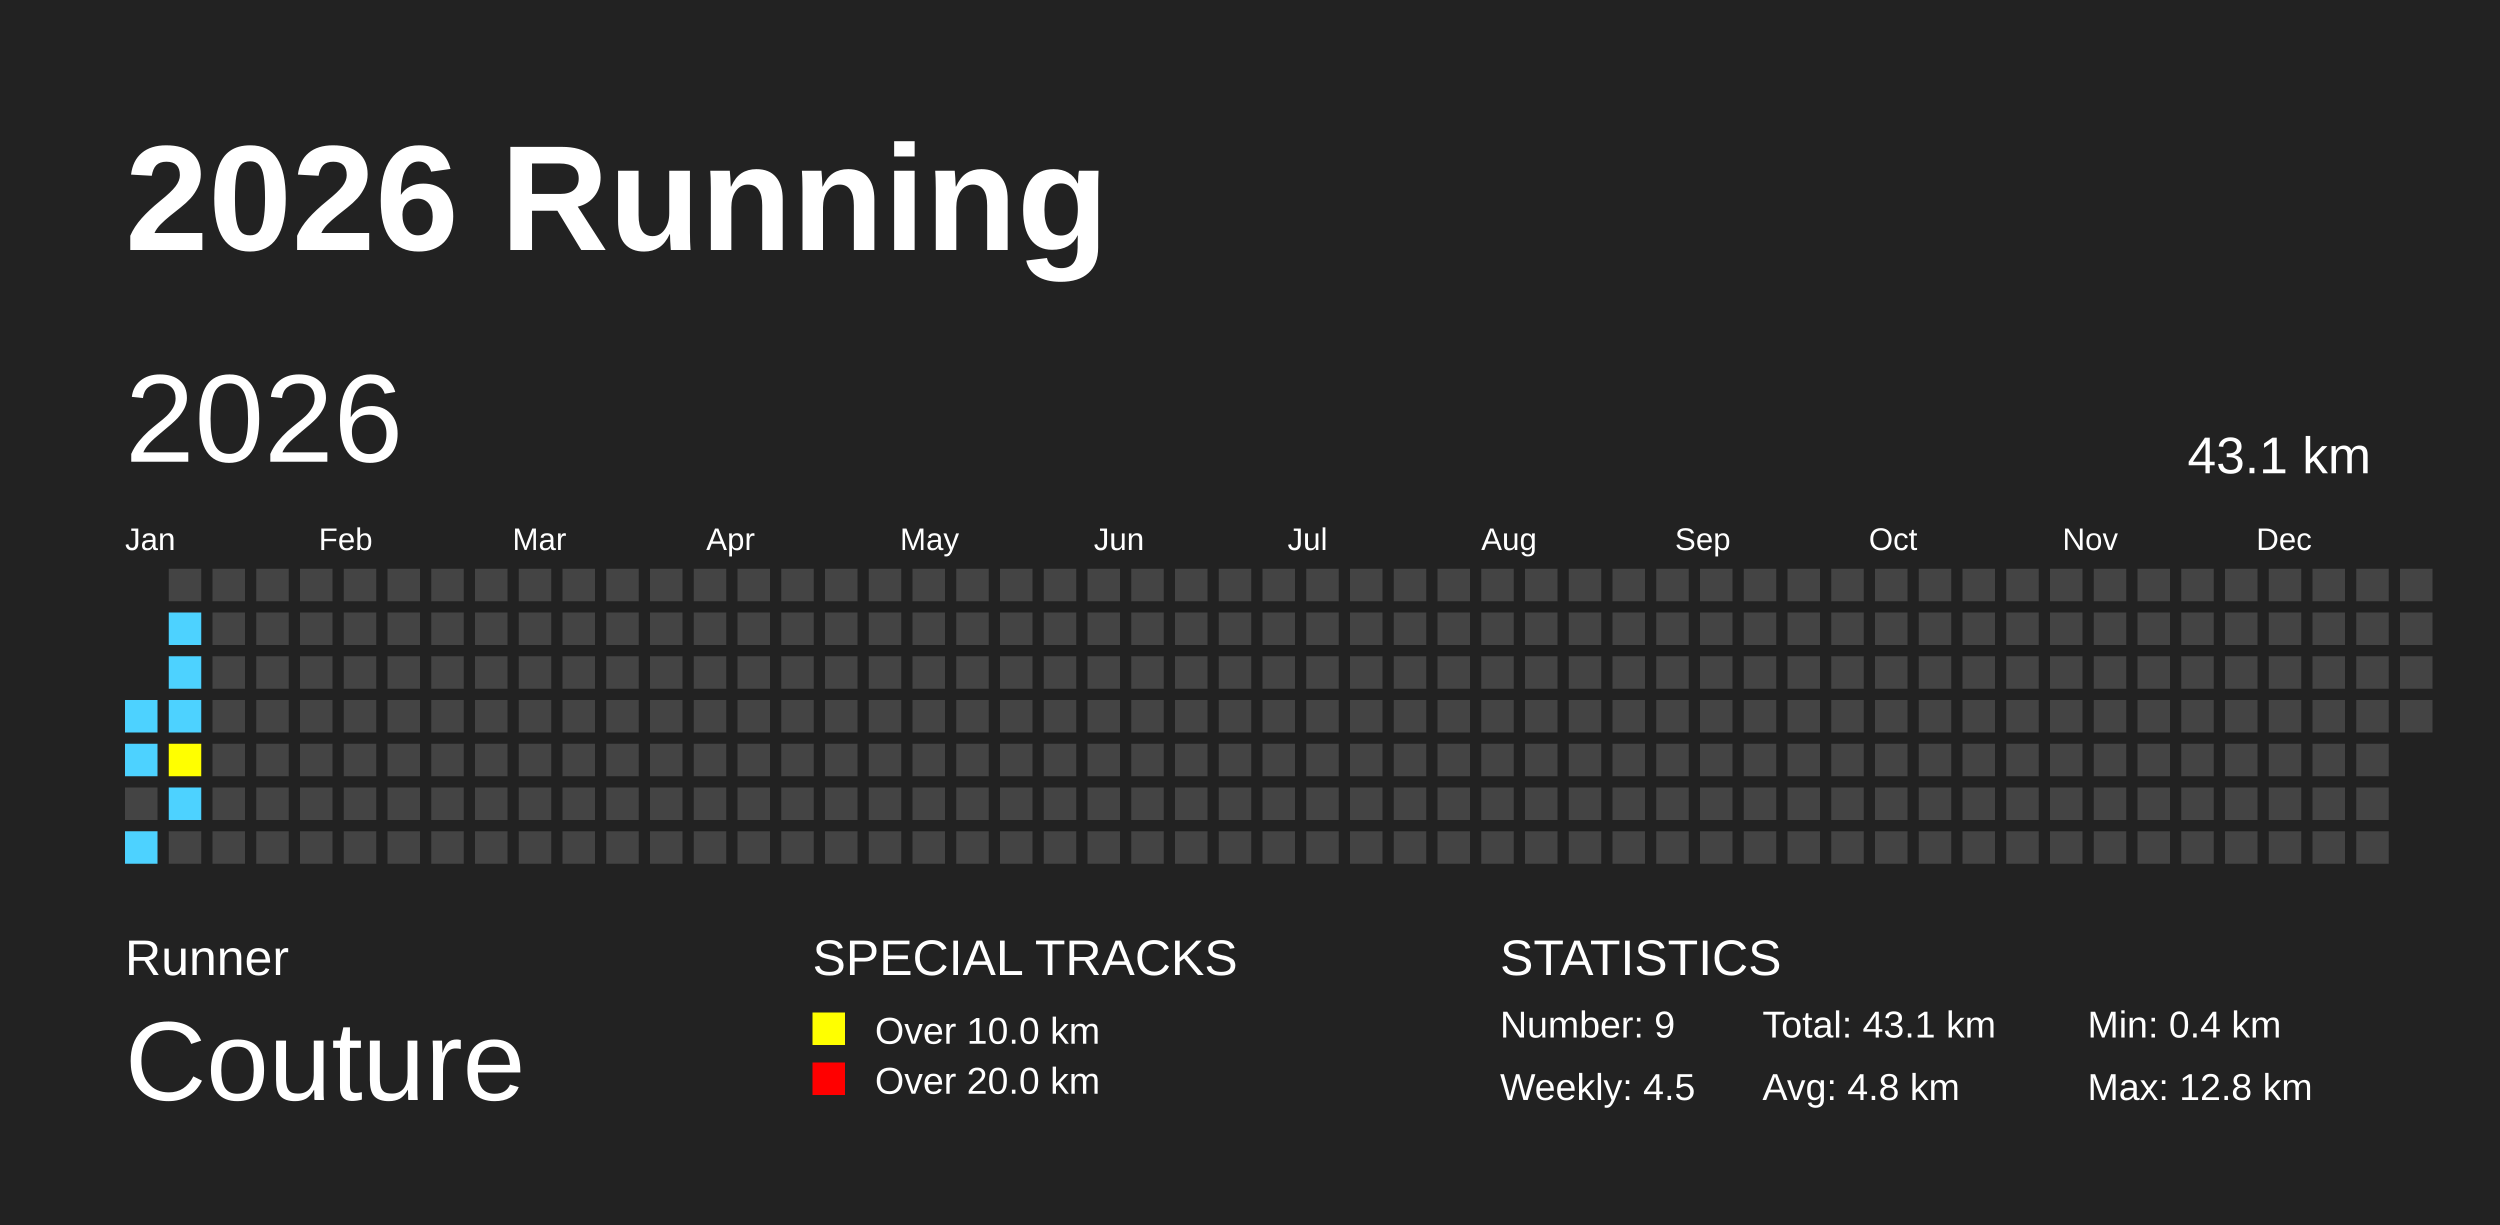
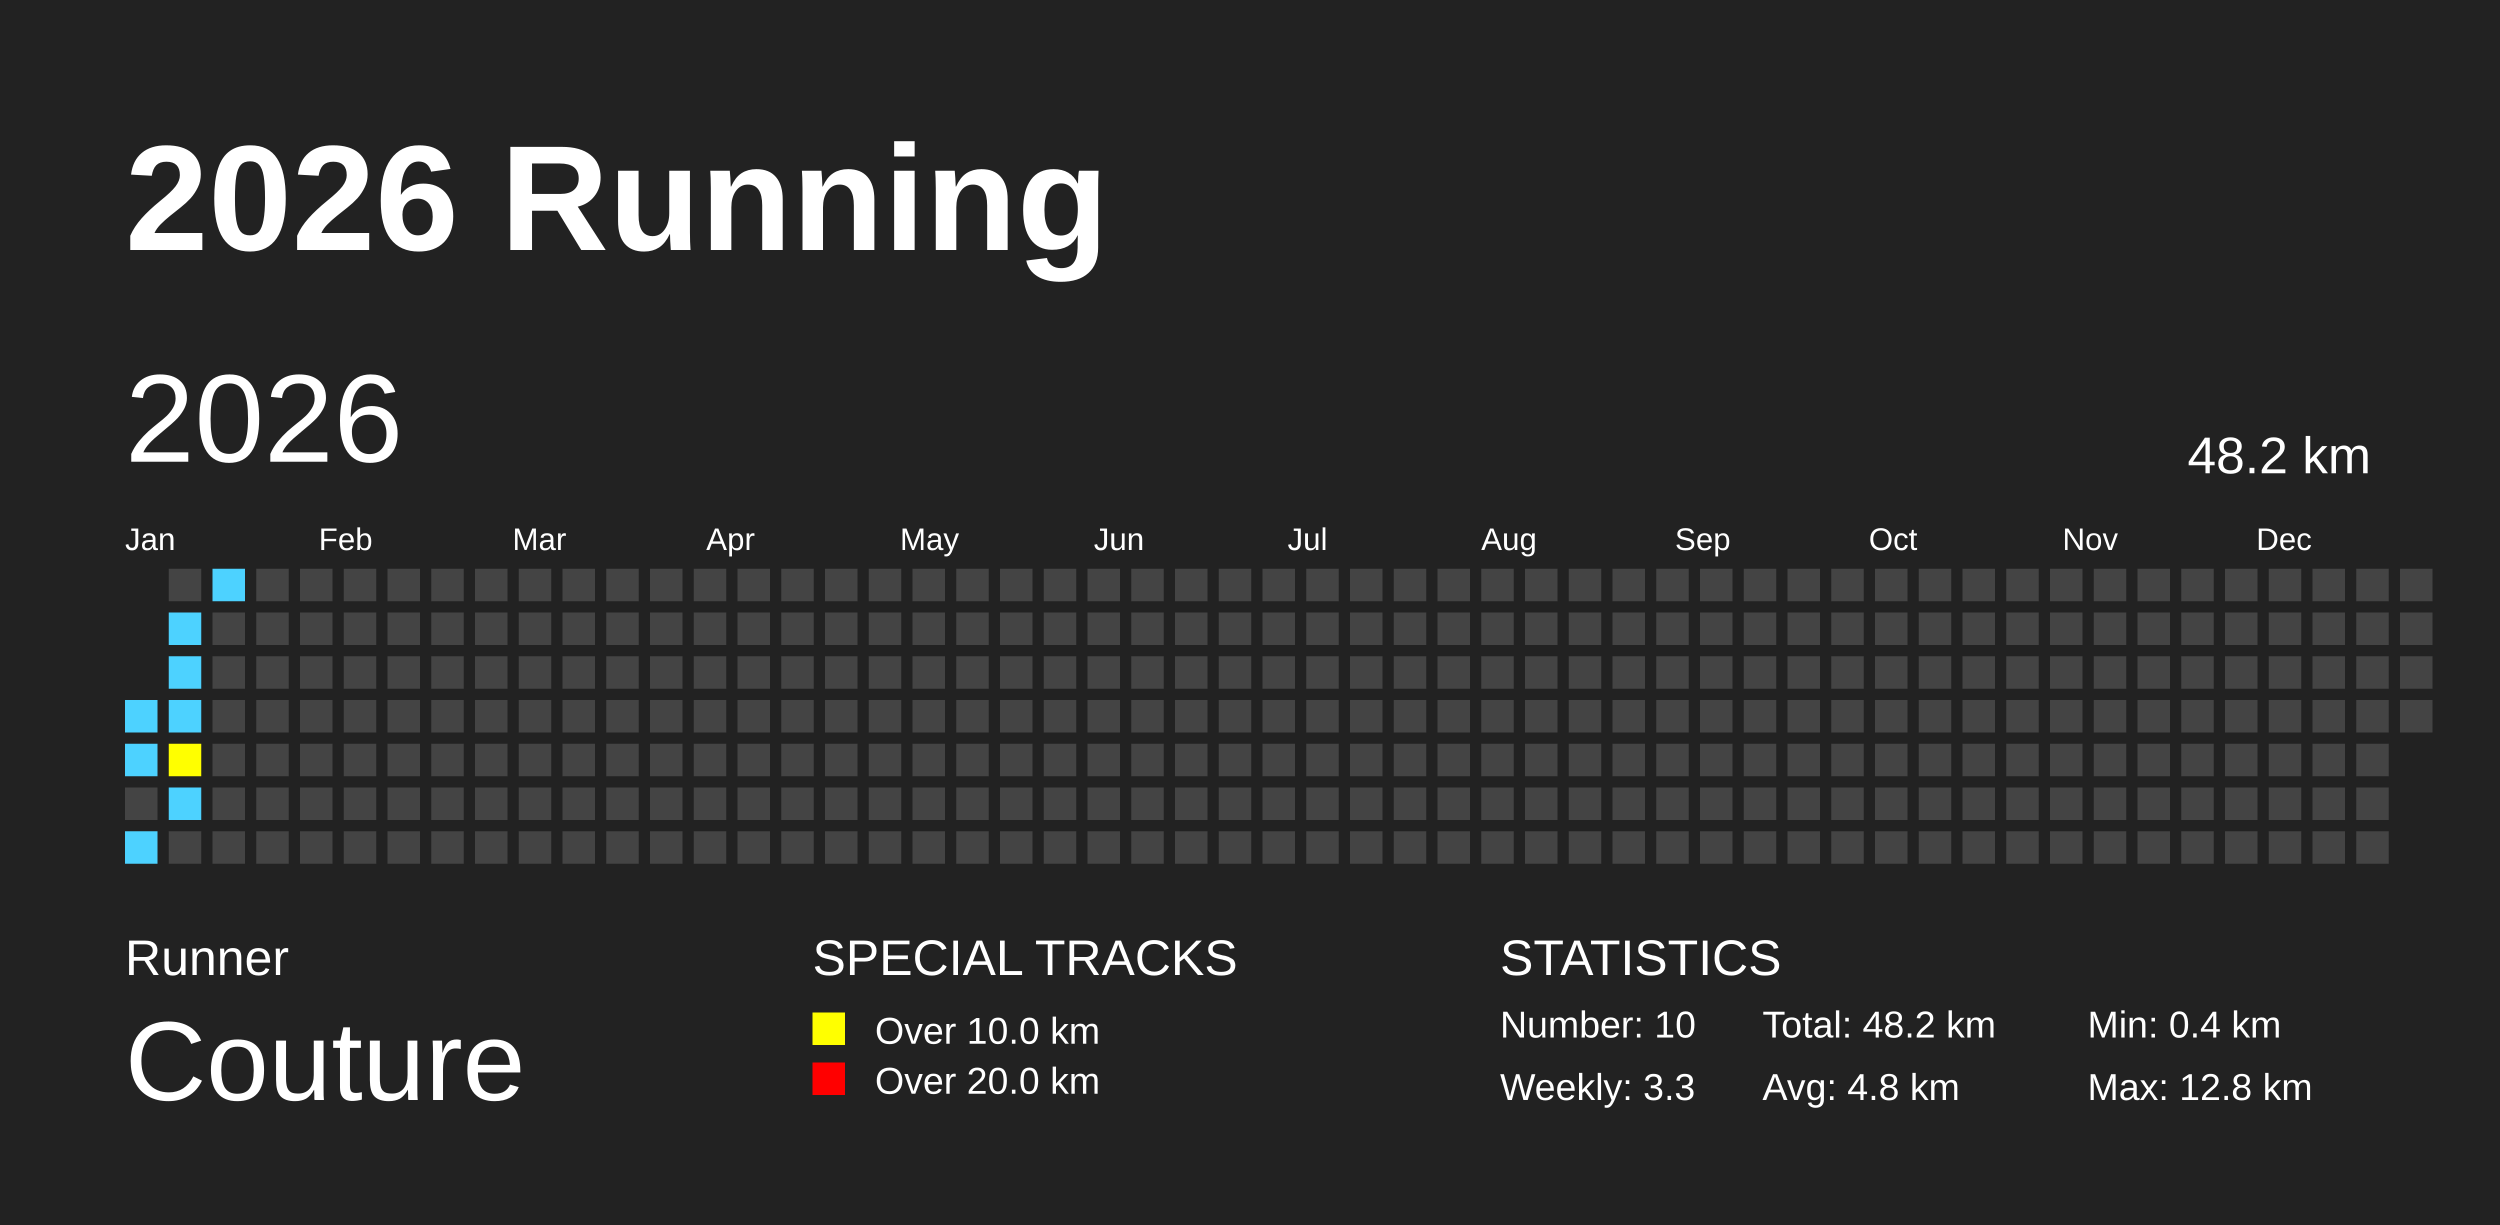
<svg xmlns="http://www.w3.org/2000/svg" baseProfile="full" height="98mm" version="1.1" viewBox="0,0,200,98" width="200mm">
  <defs />
  <rect fill="#222222" height="98" width="200" x="0" y="0" />
  <text fill="#FFFFFF" style="font-size:12px; font-family:Arial; font-weight:bold;" x="10" y="20">2026 Running</text>
  <text fill="#FFFFFF" style="font-size:4px; font-family:Arial" x="10" y="78">Runner</text>
  <text fill="#FFFFFF" style="font-size:9px; font-family:Arial" x="10" y="88">Couture</text>
  <text fill="#FFFFFF" style="font-size:4px; font-family:Arial" x="65" y="78">SPECIAL TRACKS</text>
  <rect fill="yellow" height="2.6" width="2.6" x="65" y="81" />
  <text fill="#FFFFFF" style="font-size:3px; font-family:Arial" x="70" y="83.5">Over 10.0 km</text>
  <rect fill="red" height="2.6" width="2.6" x="65" y="85" />
  <text fill="#FFFFFF" style="font-size:3px; font-family:Arial" x="70" y="87.5">Over 20.0 km</text>
  <text fill="#FFFFFF" style="font-size:4px; font-family:Arial" x="120" y="78">STATISTICS</text>
-   <text fill="#FFFFFF" style="font-size:3px; font-family:Arial" x="120" y="83">Number: 9</text>
-   <text fill="#FFFFFF" style="font-size:3px; font-family:Arial" x="120" y="88">Weekly: 4.5</text>
-   <text fill="#FFFFFF" style="font-size:3px; font-family:Arial" x="141" y="83">Total: 43.1 km</text>
+   <text fill="#FFFFFF" style="font-size:3px; font-family:Arial" x="120" y="83">Number: 10</text>
+   <text fill="#FFFFFF" style="font-size:3px; font-family:Arial" x="120" y="88">Weekly: 3.3</text>
+   <text fill="#FFFFFF" style="font-size:3px; font-family:Arial" x="141" y="83">Total: 48.2 km</text>
  <text fill="#FFFFFF" style="font-size:3px; font-family:Arial" x="141" y="88">Avg: 4.8 km</text>
  <text fill="#FFFFFF" style="font-size:3px; font-family:Arial" x="167" y="83">Min: 0.4 km</text>
  <text fill="#FFFFFF" style="font-size:3px; font-family:Arial" x="167" y="88">Max: 12.8 km</text>
  <text dominant-baseline="hanging" fill="#FFFFFF" style="font-size:10.0px; font-family:Arial;" x="10" y="30">2026</text>
-   <text dominant-baseline="hanging" fill="#FFFFFF" style="font-size:4.125px; font-family:Arial;" x="175" y="35">43.1 km</text>
+   <text dominant-baseline="hanging" fill="#FFFFFF" style="font-size:4.125px; font-family:Arial;" x="175" y="35">48.2 km</text>
  <text fill="#FFFFFF" style="font-size:2.5px; font-family:Arial" x="10.0" y="44">Jan</text>
  <text fill="#FFFFFF" style="font-size:2.5px; font-family:Arial" x="25.5" y="44">Feb</text>
  <text fill="#FFFFFF" style="font-size:2.5px; font-family:Arial" x="41.0" y="44">Mar</text>
  <text fill="#FFFFFF" style="font-size:2.5px; font-family:Arial" x="56.5" y="44">Apr</text>
  <text fill="#FFFFFF" style="font-size:2.5px; font-family:Arial" x="72.0" y="44">May</text>
  <text fill="#FFFFFF" style="font-size:2.5px; font-family:Arial" x="87.5" y="44">Jun</text>
  <text fill="#FFFFFF" style="font-size:2.5px; font-family:Arial" x="103.0" y="44">Jul</text>
  <text fill="#FFFFFF" style="font-size:2.5px; font-family:Arial" x="118.5" y="44">Aug</text>
  <text fill="#FFFFFF" style="font-size:2.5px; font-family:Arial" x="134.0" y="44">Sep</text>
  <text fill="#FFFFFF" style="font-size:2.5px; font-family:Arial" x="149.5" y="44">Oct</text>
  <text fill="#FFFFFF" style="font-size:2.5px; font-family:Arial" x="165.0" y="44">Nov</text>
  <text fill="#FFFFFF" style="font-size:2.5px; font-family:Arial" x="180.5" y="44">Dec</text>
  <rect fill="#4DD2FF" height="2.6" width="2.6" x="10.0" y="56.0" />
  <rect fill="#4DD2FF" height="2.6" width="2.6" x="10.0" y="59.5" />
  <rect fill="#444444" height="2.6" width="2.6" x="10.0" y="63.0" />
  <rect fill="#4DD2FF" height="2.6" width="2.6" x="10.0" y="66.5" />
  <rect fill="#444444" height="2.6" width="2.6" x="13.5" y="45.5" />
  <rect fill="#4DD2FF" height="2.6" width="2.6" x="13.5" y="49.0" />
  <rect fill="#4DD2FF" height="2.6" width="2.6" x="13.5" y="52.5" />
  <rect fill="#4DD2FF" height="2.6" width="2.6" x="13.5" y="56.0" />
  <rect fill="yellow" height="2.6" width="2.6" x="13.5" y="59.5" />
  <rect fill="#4DD2FF" height="2.6" width="2.6" x="13.5" y="63.0" />
  <rect fill="#444444" height="2.6" width="2.6" x="13.5" y="66.5" />
-   <rect fill="#444444" height="2.6" width="2.6" x="17.0" y="45.5" />
+   <rect fill="#4DD2FF" height="2.6" width="2.6" x="17.0" y="45.5" />
  <rect fill="#444444" height="2.6" width="2.6" x="17.0" y="49.0" />
  <rect fill="#444444" height="2.6" width="2.6" x="17.0" y="52.5" />
  <rect fill="#444444" height="2.6" width="2.6" x="17.0" y="56.0" />
  <rect fill="#444444" height="2.6" width="2.6" x="17.0" y="59.5" />
  <rect fill="#444444" height="2.6" width="2.6" x="17.0" y="63.0" />
  <rect fill="#444444" height="2.6" width="2.6" x="17.0" y="66.5" />
  <rect fill="#444444" height="2.6" width="2.6" x="20.5" y="45.5" />
  <rect fill="#444444" height="2.6" width="2.6" x="20.5" y="49.0" />
  <rect fill="#444444" height="2.6" width="2.6" x="20.5" y="52.5" />
  <rect fill="#444444" height="2.6" width="2.6" x="20.5" y="56.0" />
  <rect fill="#444444" height="2.6" width="2.6" x="20.5" y="59.5" />
  <rect fill="#444444" height="2.6" width="2.6" x="20.5" y="63.0" />
  <rect fill="#444444" height="2.6" width="2.6" x="20.5" y="66.5" />
  <rect fill="#444444" height="2.6" width="2.6" x="24.0" y="45.5" />
  <rect fill="#444444" height="2.6" width="2.6" x="24.0" y="49.0" />
  <rect fill="#444444" height="2.6" width="2.6" x="24.0" y="52.5" />
  <rect fill="#444444" height="2.6" width="2.6" x="24.0" y="56.0" />
  <rect fill="#444444" height="2.6" width="2.6" x="24.0" y="59.5" />
  <rect fill="#444444" height="2.6" width="2.6" x="24.0" y="63.0" />
  <rect fill="#444444" height="2.6" width="2.6" x="24.0" y="66.5" />
  <rect fill="#444444" height="2.6" width="2.6" x="27.5" y="45.5" />
  <rect fill="#444444" height="2.6" width="2.6" x="27.5" y="49.0" />
  <rect fill="#444444" height="2.6" width="2.6" x="27.5" y="52.5" />
  <rect fill="#444444" height="2.6" width="2.6" x="27.5" y="56.0" />
  <rect fill="#444444" height="2.6" width="2.6" x="27.5" y="59.5" />
  <rect fill="#444444" height="2.6" width="2.6" x="27.5" y="63.0" />
  <rect fill="#444444" height="2.6" width="2.6" x="27.5" y="66.5" />
  <rect fill="#444444" height="2.6" width="2.6" x="31.0" y="45.5" />
  <rect fill="#444444" height="2.6" width="2.6" x="31.0" y="49.0" />
  <rect fill="#444444" height="2.6" width="2.6" x="31.0" y="52.5" />
  <rect fill="#444444" height="2.6" width="2.6" x="31.0" y="56.0" />
  <rect fill="#444444" height="2.6" width="2.6" x="31.0" y="59.5" />
  <rect fill="#444444" height="2.6" width="2.6" x="31.0" y="63.0" />
  <rect fill="#444444" height="2.6" width="2.6" x="31.0" y="66.5" />
  <rect fill="#444444" height="2.6" width="2.6" x="34.5" y="45.5" />
  <rect fill="#444444" height="2.6" width="2.6" x="34.5" y="49.0" />
  <rect fill="#444444" height="2.6" width="2.6" x="34.5" y="52.5" />
  <rect fill="#444444" height="2.6" width="2.6" x="34.5" y="56.0" />
  <rect fill="#444444" height="2.6" width="2.6" x="34.5" y="59.5" />
  <rect fill="#444444" height="2.6" width="2.6" x="34.5" y="63.0" />
  <rect fill="#444444" height="2.6" width="2.6" x="34.5" y="66.5" />
  <rect fill="#444444" height="2.6" width="2.6" x="38.0" y="45.5" />
  <rect fill="#444444" height="2.6" width="2.6" x="38.0" y="49.0" />
  <rect fill="#444444" height="2.6" width="2.6" x="38.0" y="52.5" />
  <rect fill="#444444" height="2.6" width="2.6" x="38.0" y="56.0" />
  <rect fill="#444444" height="2.6" width="2.6" x="38.0" y="59.5" />
  <rect fill="#444444" height="2.6" width="2.6" x="38.0" y="63.0" />
  <rect fill="#444444" height="2.6" width="2.6" x="38.0" y="66.5" />
  <rect fill="#444444" height="2.6" width="2.6" x="41.5" y="45.5" />
  <rect fill="#444444" height="2.6" width="2.6" x="41.5" y="49.0" />
  <rect fill="#444444" height="2.6" width="2.6" x="41.5" y="52.5" />
  <rect fill="#444444" height="2.6" width="2.6" x="41.5" y="56.0" />
  <rect fill="#444444" height="2.6" width="2.6" x="41.5" y="59.5" />
  <rect fill="#444444" height="2.6" width="2.6" x="41.5" y="63.0" />
  <rect fill="#444444" height="2.6" width="2.6" x="41.5" y="66.5" />
  <rect fill="#444444" height="2.6" width="2.6" x="45.0" y="45.5" />
  <rect fill="#444444" height="2.6" width="2.6" x="45.0" y="49.0" />
  <rect fill="#444444" height="2.6" width="2.6" x="45.0" y="52.5" />
  <rect fill="#444444" height="2.6" width="2.6" x="45.0" y="56.0" />
  <rect fill="#444444" height="2.6" width="2.6" x="45.0" y="59.5" />
  <rect fill="#444444" height="2.6" width="2.6" x="45.0" y="63.0" />
  <rect fill="#444444" height="2.6" width="2.6" x="45.0" y="66.5" />
  <rect fill="#444444" height="2.6" width="2.6" x="48.5" y="45.5" />
  <rect fill="#444444" height="2.6" width="2.6" x="48.5" y="49.0" />
  <rect fill="#444444" height="2.6" width="2.6" x="48.5" y="52.5" />
  <rect fill="#444444" height="2.6" width="2.6" x="48.5" y="56.0" />
  <rect fill="#444444" height="2.6" width="2.6" x="48.5" y="59.5" />
  <rect fill="#444444" height="2.6" width="2.6" x="48.5" y="63.0" />
  <rect fill="#444444" height="2.6" width="2.6" x="48.5" y="66.5" />
  <rect fill="#444444" height="2.6" width="2.6" x="52.0" y="45.5" />
  <rect fill="#444444" height="2.6" width="2.6" x="52.0" y="49.0" />
  <rect fill="#444444" height="2.6" width="2.6" x="52.0" y="52.5" />
  <rect fill="#444444" height="2.6" width="2.6" x="52.0" y="56.0" />
  <rect fill="#444444" height="2.6" width="2.6" x="52.0" y="59.5" />
  <rect fill="#444444" height="2.6" width="2.6" x="52.0" y="63.0" />
  <rect fill="#444444" height="2.6" width="2.6" x="52.0" y="66.5" />
  <rect fill="#444444" height="2.6" width="2.6" x="55.5" y="45.5" />
  <rect fill="#444444" height="2.6" width="2.6" x="55.5" y="49.0" />
  <rect fill="#444444" height="2.6" width="2.6" x="55.5" y="52.5" />
  <rect fill="#444444" height="2.6" width="2.6" x="55.5" y="56.0" />
  <rect fill="#444444" height="2.6" width="2.6" x="55.5" y="59.5" />
  <rect fill="#444444" height="2.6" width="2.6" x="55.5" y="63.0" />
  <rect fill="#444444" height="2.6" width="2.6" x="55.5" y="66.5" />
  <rect fill="#444444" height="2.6" width="2.6" x="59.0" y="45.5" />
  <rect fill="#444444" height="2.6" width="2.6" x="59.0" y="49.0" />
  <rect fill="#444444" height="2.6" width="2.6" x="59.0" y="52.5" />
  <rect fill="#444444" height="2.6" width="2.6" x="59.0" y="56.0" />
  <rect fill="#444444" height="2.6" width="2.6" x="59.0" y="59.5" />
  <rect fill="#444444" height="2.6" width="2.6" x="59.0" y="63.0" />
  <rect fill="#444444" height="2.6" width="2.6" x="59.0" y="66.5" />
  <rect fill="#444444" height="2.6" width="2.6" x="62.5" y="45.5" />
  <rect fill="#444444" height="2.6" width="2.6" x="62.5" y="49.0" />
  <rect fill="#444444" height="2.6" width="2.6" x="62.5" y="52.5" />
  <rect fill="#444444" height="2.6" width="2.6" x="62.5" y="56.0" />
  <rect fill="#444444" height="2.6" width="2.6" x="62.5" y="59.5" />
  <rect fill="#444444" height="2.6" width="2.6" x="62.5" y="63.0" />
  <rect fill="#444444" height="2.6" width="2.6" x="62.5" y="66.5" />
  <rect fill="#444444" height="2.6" width="2.6" x="66.0" y="45.5" />
  <rect fill="#444444" height="2.6" width="2.6" x="66.0" y="49.0" />
  <rect fill="#444444" height="2.6" width="2.6" x="66.0" y="52.5" />
  <rect fill="#444444" height="2.6" width="2.6" x="66.0" y="56.0" />
  <rect fill="#444444" height="2.6" width="2.6" x="66.0" y="59.5" />
  <rect fill="#444444" height="2.6" width="2.6" x="66.0" y="63.0" />
  <rect fill="#444444" height="2.6" width="2.6" x="66.0" y="66.5" />
  <rect fill="#444444" height="2.6" width="2.6" x="69.5" y="45.5" />
  <rect fill="#444444" height="2.6" width="2.6" x="69.5" y="49.0" />
  <rect fill="#444444" height="2.6" width="2.6" x="69.5" y="52.5" />
  <rect fill="#444444" height="2.6" width="2.6" x="69.5" y="56.0" />
  <rect fill="#444444" height="2.6" width="2.6" x="69.5" y="59.5" />
  <rect fill="#444444" height="2.6" width="2.6" x="69.5" y="63.0" />
  <rect fill="#444444" height="2.6" width="2.6" x="69.5" y="66.5" />
  <rect fill="#444444" height="2.6" width="2.6" x="73.0" y="45.5" />
  <rect fill="#444444" height="2.6" width="2.6" x="73.0" y="49.0" />
  <rect fill="#444444" height="2.6" width="2.6" x="73.0" y="52.5" />
  <rect fill="#444444" height="2.6" width="2.6" x="73.0" y="56.0" />
  <rect fill="#444444" height="2.6" width="2.6" x="73.0" y="59.5" />
  <rect fill="#444444" height="2.6" width="2.6" x="73.0" y="63.0" />
  <rect fill="#444444" height="2.6" width="2.6" x="73.0" y="66.5" />
  <rect fill="#444444" height="2.6" width="2.6" x="76.5" y="45.5" />
  <rect fill="#444444" height="2.6" width="2.6" x="76.5" y="49.0" />
  <rect fill="#444444" height="2.6" width="2.6" x="76.5" y="52.5" />
  <rect fill="#444444" height="2.6" width="2.6" x="76.5" y="56.0" />
  <rect fill="#444444" height="2.6" width="2.6" x="76.5" y="59.5" />
  <rect fill="#444444" height="2.6" width="2.6" x="76.5" y="63.0" />
  <rect fill="#444444" height="2.6" width="2.6" x="76.5" y="66.5" />
  <rect fill="#444444" height="2.6" width="2.6" x="80.0" y="45.5" />
  <rect fill="#444444" height="2.6" width="2.6" x="80.0" y="49.0" />
  <rect fill="#444444" height="2.6" width="2.6" x="80.0" y="52.5" />
  <rect fill="#444444" height="2.6" width="2.6" x="80.0" y="56.0" />
  <rect fill="#444444" height="2.6" width="2.6" x="80.0" y="59.5" />
  <rect fill="#444444" height="2.6" width="2.6" x="80.0" y="63.0" />
  <rect fill="#444444" height="2.6" width="2.6" x="80.0" y="66.5" />
  <rect fill="#444444" height="2.6" width="2.6" x="83.5" y="45.5" />
  <rect fill="#444444" height="2.6" width="2.6" x="83.5" y="49.0" />
  <rect fill="#444444" height="2.6" width="2.6" x="83.5" y="52.5" />
  <rect fill="#444444" height="2.6" width="2.6" x="83.5" y="56.0" />
  <rect fill="#444444" height="2.6" width="2.6" x="83.5" y="59.5" />
  <rect fill="#444444" height="2.6" width="2.6" x="83.5" y="63.0" />
  <rect fill="#444444" height="2.6" width="2.6" x="83.5" y="66.5" />
  <rect fill="#444444" height="2.6" width="2.6" x="87.0" y="45.5" />
  <rect fill="#444444" height="2.6" width="2.6" x="87.0" y="49.0" />
  <rect fill="#444444" height="2.6" width="2.6" x="87.0" y="52.5" />
  <rect fill="#444444" height="2.6" width="2.6" x="87.0" y="56.0" />
  <rect fill="#444444" height="2.6" width="2.6" x="87.0" y="59.5" />
  <rect fill="#444444" height="2.6" width="2.6" x="87.0" y="63.0" />
  <rect fill="#444444" height="2.6" width="2.6" x="87.0" y="66.5" />
  <rect fill="#444444" height="2.6" width="2.6" x="90.5" y="45.5" />
  <rect fill="#444444" height="2.6" width="2.6" x="90.5" y="49.0" />
  <rect fill="#444444" height="2.6" width="2.6" x="90.5" y="52.5" />
  <rect fill="#444444" height="2.6" width="2.6" x="90.5" y="56.0" />
  <rect fill="#444444" height="2.6" width="2.6" x="90.5" y="59.5" />
  <rect fill="#444444" height="2.6" width="2.6" x="90.5" y="63.0" />
  <rect fill="#444444" height="2.6" width="2.6" x="90.5" y="66.5" />
  <rect fill="#444444" height="2.6" width="2.6" x="94.0" y="45.5" />
  <rect fill="#444444" height="2.6" width="2.6" x="94.0" y="49.0" />
  <rect fill="#444444" height="2.6" width="2.6" x="94.0" y="52.5" />
  <rect fill="#444444" height="2.6" width="2.6" x="94.0" y="56.0" />
  <rect fill="#444444" height="2.6" width="2.6" x="94.0" y="59.5" />
  <rect fill="#444444" height="2.6" width="2.6" x="94.0" y="63.0" />
  <rect fill="#444444" height="2.6" width="2.6" x="94.0" y="66.5" />
  <rect fill="#444444" height="2.6" width="2.6" x="97.5" y="45.5" />
  <rect fill="#444444" height="2.6" width="2.6" x="97.5" y="49.0" />
  <rect fill="#444444" height="2.6" width="2.6" x="97.5" y="52.5" />
  <rect fill="#444444" height="2.6" width="2.6" x="97.5" y="56.0" />
  <rect fill="#444444" height="2.6" width="2.6" x="97.5" y="59.5" />
  <rect fill="#444444" height="2.6" width="2.6" x="97.5" y="63.0" />
  <rect fill="#444444" height="2.6" width="2.6" x="97.5" y="66.5" />
  <rect fill="#444444" height="2.6" width="2.6" x="101.0" y="45.5" />
  <rect fill="#444444" height="2.6" width="2.6" x="101.0" y="49.0" />
  <rect fill="#444444" height="2.6" width="2.6" x="101.0" y="52.5" />
  <rect fill="#444444" height="2.6" width="2.6" x="101.0" y="56.0" />
  <rect fill="#444444" height="2.6" width="2.6" x="101.0" y="59.5" />
  <rect fill="#444444" height="2.6" width="2.6" x="101.0" y="63.0" />
  <rect fill="#444444" height="2.6" width="2.6" x="101.0" y="66.5" />
  <rect fill="#444444" height="2.6" width="2.6" x="104.5" y="45.5" />
  <rect fill="#444444" height="2.6" width="2.6" x="104.5" y="49.0" />
  <rect fill="#444444" height="2.6" width="2.6" x="104.5" y="52.5" />
  <rect fill="#444444" height="2.6" width="2.6" x="104.5" y="56.0" />
  <rect fill="#444444" height="2.6" width="2.6" x="104.5" y="59.5" />
  <rect fill="#444444" height="2.6" width="2.6" x="104.5" y="63.0" />
  <rect fill="#444444" height="2.6" width="2.6" x="104.5" y="66.5" />
  <rect fill="#444444" height="2.6" width="2.6" x="108.0" y="45.5" />
  <rect fill="#444444" height="2.6" width="2.6" x="108.0" y="49.0" />
  <rect fill="#444444" height="2.6" width="2.6" x="108.0" y="52.5" />
  <rect fill="#444444" height="2.6" width="2.6" x="108.0" y="56.0" />
  <rect fill="#444444" height="2.6" width="2.6" x="108.0" y="59.5" />
  <rect fill="#444444" height="2.6" width="2.6" x="108.0" y="63.0" />
  <rect fill="#444444" height="2.6" width="2.6" x="108.0" y="66.5" />
  <rect fill="#444444" height="2.6" width="2.6" x="111.5" y="45.5" />
  <rect fill="#444444" height="2.6" width="2.6" x="111.5" y="49.0" />
  <rect fill="#444444" height="2.6" width="2.6" x="111.5" y="52.5" />
  <rect fill="#444444" height="2.6" width="2.6" x="111.5" y="56.0" />
  <rect fill="#444444" height="2.6" width="2.6" x="111.5" y="59.5" />
  <rect fill="#444444" height="2.6" width="2.6" x="111.5" y="63.0" />
  <rect fill="#444444" height="2.6" width="2.6" x="111.5" y="66.5" />
  <rect fill="#444444" height="2.6" width="2.6" x="115.0" y="45.5" />
  <rect fill="#444444" height="2.6" width="2.6" x="115.0" y="49.0" />
  <rect fill="#444444" height="2.6" width="2.6" x="115.0" y="52.5" />
  <rect fill="#444444" height="2.6" width="2.6" x="115.0" y="56.0" />
  <rect fill="#444444" height="2.6" width="2.6" x="115.0" y="59.5" />
  <rect fill="#444444" height="2.6" width="2.6" x="115.0" y="63.0" />
  <rect fill="#444444" height="2.6" width="2.6" x="115.0" y="66.5" />
  <rect fill="#444444" height="2.6" width="2.6" x="118.5" y="45.5" />
  <rect fill="#444444" height="2.6" width="2.6" x="118.5" y="49.0" />
  <rect fill="#444444" height="2.6" width="2.6" x="118.5" y="52.5" />
  <rect fill="#444444" height="2.6" width="2.6" x="118.5" y="56.0" />
  <rect fill="#444444" height="2.6" width="2.6" x="118.5" y="59.5" />
  <rect fill="#444444" height="2.6" width="2.6" x="118.5" y="63.0" />
  <rect fill="#444444" height="2.6" width="2.6" x="118.5" y="66.5" />
  <rect fill="#444444" height="2.6" width="2.6" x="122.0" y="45.5" />
  <rect fill="#444444" height="2.6" width="2.6" x="122.0" y="49.0" />
  <rect fill="#444444" height="2.6" width="2.6" x="122.0" y="52.5" />
  <rect fill="#444444" height="2.6" width="2.6" x="122.0" y="56.0" />
  <rect fill="#444444" height="2.6" width="2.6" x="122.0" y="59.5" />
  <rect fill="#444444" height="2.6" width="2.6" x="122.0" y="63.0" />
  <rect fill="#444444" height="2.6" width="2.6" x="122.0" y="66.5" />
  <rect fill="#444444" height="2.6" width="2.6" x="125.5" y="45.5" />
  <rect fill="#444444" height="2.6" width="2.6" x="125.5" y="49.0" />
  <rect fill="#444444" height="2.6" width="2.6" x="125.5" y="52.5" />
  <rect fill="#444444" height="2.6" width="2.6" x="125.5" y="56.0" />
  <rect fill="#444444" height="2.6" width="2.6" x="125.5" y="59.5" />
  <rect fill="#444444" height="2.6" width="2.6" x="125.5" y="63.0" />
  <rect fill="#444444" height="2.6" width="2.6" x="125.5" y="66.5" />
  <rect fill="#444444" height="2.6" width="2.6" x="129.0" y="45.5" />
  <rect fill="#444444" height="2.6" width="2.6" x="129.0" y="49.0" />
  <rect fill="#444444" height="2.6" width="2.6" x="129.0" y="52.5" />
  <rect fill="#444444" height="2.6" width="2.6" x="129.0" y="56.0" />
  <rect fill="#444444" height="2.6" width="2.6" x="129.0" y="59.5" />
  <rect fill="#444444" height="2.6" width="2.6" x="129.0" y="63.0" />
  <rect fill="#444444" height="2.6" width="2.6" x="129.0" y="66.5" />
  <rect fill="#444444" height="2.6" width="2.6" x="132.5" y="45.5" />
  <rect fill="#444444" height="2.6" width="2.6" x="132.5" y="49.0" />
  <rect fill="#444444" height="2.6" width="2.6" x="132.5" y="52.5" />
  <rect fill="#444444" height="2.6" width="2.6" x="132.5" y="56.0" />
  <rect fill="#444444" height="2.6" width="2.6" x="132.5" y="59.5" />
  <rect fill="#444444" height="2.6" width="2.6" x="132.5" y="63.0" />
  <rect fill="#444444" height="2.6" width="2.6" x="132.5" y="66.5" />
  <rect fill="#444444" height="2.6" width="2.6" x="136.0" y="45.5" />
  <rect fill="#444444" height="2.6" width="2.6" x="136.0" y="49.0" />
  <rect fill="#444444" height="2.6" width="2.6" x="136.0" y="52.5" />
  <rect fill="#444444" height="2.6" width="2.6" x="136.0" y="56.0" />
  <rect fill="#444444" height="2.6" width="2.6" x="136.0" y="59.5" />
  <rect fill="#444444" height="2.6" width="2.6" x="136.0" y="63.0" />
  <rect fill="#444444" height="2.6" width="2.6" x="136.0" y="66.5" />
  <rect fill="#444444" height="2.6" width="2.6" x="139.5" y="45.5" />
  <rect fill="#444444" height="2.6" width="2.6" x="139.5" y="49.0" />
  <rect fill="#444444" height="2.6" width="2.6" x="139.5" y="52.5" />
  <rect fill="#444444" height="2.6" width="2.6" x="139.5" y="56.0" />
  <rect fill="#444444" height="2.6" width="2.6" x="139.5" y="59.5" />
  <rect fill="#444444" height="2.6" width="2.6" x="139.5" y="63.0" />
  <rect fill="#444444" height="2.6" width="2.6" x="139.5" y="66.5" />
  <rect fill="#444444" height="2.6" width="2.6" x="143.0" y="45.5" />
  <rect fill="#444444" height="2.6" width="2.6" x="143.0" y="49.0" />
  <rect fill="#444444" height="2.6" width="2.6" x="143.0" y="52.5" />
  <rect fill="#444444" height="2.6" width="2.6" x="143.0" y="56.0" />
  <rect fill="#444444" height="2.6" width="2.6" x="143.0" y="59.5" />
  <rect fill="#444444" height="2.6" width="2.6" x="143.0" y="63.0" />
  <rect fill="#444444" height="2.6" width="2.6" x="143.0" y="66.5" />
  <rect fill="#444444" height="2.6" width="2.6" x="146.5" y="45.5" />
  <rect fill="#444444" height="2.6" width="2.6" x="146.5" y="49.0" />
  <rect fill="#444444" height="2.6" width="2.6" x="146.5" y="52.5" />
  <rect fill="#444444" height="2.6" width="2.6" x="146.5" y="56.0" />
  <rect fill="#444444" height="2.6" width="2.6" x="146.5" y="59.5" />
  <rect fill="#444444" height="2.6" width="2.6" x="146.5" y="63.0" />
  <rect fill="#444444" height="2.6" width="2.6" x="146.5" y="66.5" />
  <rect fill="#444444" height="2.6" width="2.6" x="150.0" y="45.5" />
  <rect fill="#444444" height="2.6" width="2.6" x="150.0" y="49.0" />
  <rect fill="#444444" height="2.6" width="2.6" x="150.0" y="52.5" />
  <rect fill="#444444" height="2.6" width="2.6" x="150.0" y="56.0" />
  <rect fill="#444444" height="2.6" width="2.6" x="150.0" y="59.5" />
  <rect fill="#444444" height="2.6" width="2.6" x="150.0" y="63.0" />
  <rect fill="#444444" height="2.6" width="2.6" x="150.0" y="66.5" />
  <rect fill="#444444" height="2.6" width="2.6" x="153.5" y="45.5" />
  <rect fill="#444444" height="2.6" width="2.6" x="153.5" y="49.0" />
  <rect fill="#444444" height="2.6" width="2.6" x="153.5" y="52.5" />
  <rect fill="#444444" height="2.6" width="2.6" x="153.5" y="56.0" />
  <rect fill="#444444" height="2.6" width="2.6" x="153.5" y="59.5" />
  <rect fill="#444444" height="2.6" width="2.6" x="153.5" y="63.0" />
  <rect fill="#444444" height="2.6" width="2.6" x="153.5" y="66.5" />
  <rect fill="#444444" height="2.6" width="2.6" x="157.0" y="45.5" />
  <rect fill="#444444" height="2.6" width="2.6" x="157.0" y="49.0" />
  <rect fill="#444444" height="2.6" width="2.6" x="157.0" y="52.5" />
  <rect fill="#444444" height="2.6" width="2.6" x="157.0" y="56.0" />
  <rect fill="#444444" height="2.6" width="2.6" x="157.0" y="59.5" />
  <rect fill="#444444" height="2.6" width="2.6" x="157.0" y="63.0" />
  <rect fill="#444444" height="2.6" width="2.6" x="157.0" y="66.5" />
  <rect fill="#444444" height="2.6" width="2.6" x="160.5" y="45.5" />
  <rect fill="#444444" height="2.6" width="2.6" x="160.5" y="49.0" />
  <rect fill="#444444" height="2.6" width="2.6" x="160.5" y="52.5" />
  <rect fill="#444444" height="2.6" width="2.6" x="160.5" y="56.0" />
  <rect fill="#444444" height="2.6" width="2.6" x="160.5" y="59.5" />
  <rect fill="#444444" height="2.6" width="2.6" x="160.5" y="63.0" />
  <rect fill="#444444" height="2.6" width="2.6" x="160.5" y="66.5" />
  <rect fill="#444444" height="2.6" width="2.6" x="164.0" y="45.5" />
  <rect fill="#444444" height="2.6" width="2.6" x="164.0" y="49.0" />
  <rect fill="#444444" height="2.6" width="2.6" x="164.0" y="52.5" />
  <rect fill="#444444" height="2.6" width="2.6" x="164.0" y="56.0" />
  <rect fill="#444444" height="2.6" width="2.6" x="164.0" y="59.5" />
  <rect fill="#444444" height="2.6" width="2.6" x="164.0" y="63.0" />
  <rect fill="#444444" height="2.6" width="2.6" x="164.0" y="66.5" />
  <rect fill="#444444" height="2.6" width="2.6" x="167.5" y="45.5" />
  <rect fill="#444444" height="2.6" width="2.6" x="167.5" y="49.0" />
  <rect fill="#444444" height="2.6" width="2.6" x="167.5" y="52.5" />
  <rect fill="#444444" height="2.6" width="2.6" x="167.5" y="56.0" />
  <rect fill="#444444" height="2.6" width="2.6" x="167.5" y="59.5" />
  <rect fill="#444444" height="2.6" width="2.6" x="167.5" y="63.0" />
  <rect fill="#444444" height="2.6" width="2.6" x="167.5" y="66.5" />
  <rect fill="#444444" height="2.6" width="2.6" x="171.0" y="45.5" />
  <rect fill="#444444" height="2.6" width="2.6" x="171.0" y="49.0" />
  <rect fill="#444444" height="2.6" width="2.6" x="171.0" y="52.5" />
  <rect fill="#444444" height="2.6" width="2.6" x="171.0" y="56.0" />
  <rect fill="#444444" height="2.6" width="2.6" x="171.0" y="59.5" />
  <rect fill="#444444" height="2.6" width="2.6" x="171.0" y="63.0" />
  <rect fill="#444444" height="2.6" width="2.6" x="171.0" y="66.5" />
  <rect fill="#444444" height="2.6" width="2.6" x="174.5" y="45.5" />
  <rect fill="#444444" height="2.6" width="2.6" x="174.5" y="49.0" />
  <rect fill="#444444" height="2.6" width="2.6" x="174.5" y="52.5" />
  <rect fill="#444444" height="2.6" width="2.6" x="174.5" y="56.0" />
  <rect fill="#444444" height="2.6" width="2.6" x="174.5" y="59.5" />
  <rect fill="#444444" height="2.6" width="2.6" x="174.5" y="63.0" />
  <rect fill="#444444" height="2.6" width="2.6" x="174.5" y="66.5" />
  <rect fill="#444444" height="2.6" width="2.6" x="178.0" y="45.5" />
  <rect fill="#444444" height="2.6" width="2.6" x="178.0" y="49.0" />
  <rect fill="#444444" height="2.6" width="2.6" x="178.0" y="52.5" />
  <rect fill="#444444" height="2.6" width="2.6" x="178.0" y="56.0" />
  <rect fill="#444444" height="2.6" width="2.6" x="178.0" y="59.5" />
  <rect fill="#444444" height="2.6" width="2.6" x="178.0" y="63.0" />
  <rect fill="#444444" height="2.6" width="2.6" x="178.0" y="66.5" />
  <rect fill="#444444" height="2.6" width="2.6" x="181.5" y="45.5" />
  <rect fill="#444444" height="2.6" width="2.6" x="181.5" y="49.0" />
  <rect fill="#444444" height="2.6" width="2.6" x="181.5" y="52.5" />
  <rect fill="#444444" height="2.6" width="2.6" x="181.5" y="56.0" />
  <rect fill="#444444" height="2.6" width="2.6" x="181.5" y="59.5" />
  <rect fill="#444444" height="2.6" width="2.6" x="181.5" y="63.0" />
  <rect fill="#444444" height="2.6" width="2.6" x="181.5" y="66.5" />
  <rect fill="#444444" height="2.6" width="2.6" x="185.0" y="45.5" />
  <rect fill="#444444" height="2.6" width="2.6" x="185.0" y="49.0" />
  <rect fill="#444444" height="2.6" width="2.6" x="185.0" y="52.5" />
  <rect fill="#444444" height="2.6" width="2.6" x="185.0" y="56.0" />
  <rect fill="#444444" height="2.6" width="2.6" x="185.0" y="59.5" />
  <rect fill="#444444" height="2.6" width="2.6" x="185.0" y="63.0" />
  <rect fill="#444444" height="2.6" width="2.6" x="185.0" y="66.5" />
  <rect fill="#444444" height="2.6" width="2.6" x="188.5" y="45.5" />
  <rect fill="#444444" height="2.6" width="2.6" x="188.5" y="49.0" />
  <rect fill="#444444" height="2.6" width="2.6" x="188.5" y="52.5" />
  <rect fill="#444444" height="2.6" width="2.6" x="188.5" y="56.0" />
  <rect fill="#444444" height="2.6" width="2.6" x="188.5" y="59.5" />
  <rect fill="#444444" height="2.6" width="2.6" x="188.5" y="63.0" />
  <rect fill="#444444" height="2.6" width="2.6" x="188.5" y="66.5" />
  <rect fill="#444444" height="2.6" width="2.6" x="192.0" y="45.5" />
  <rect fill="#444444" height="2.6" width="2.6" x="192.0" y="49.0" />
  <rect fill="#444444" height="2.6" width="2.6" x="192.0" y="52.5" />
  <rect fill="#444444" height="2.6" width="2.6" x="192.0" y="56.0" />
</svg>
